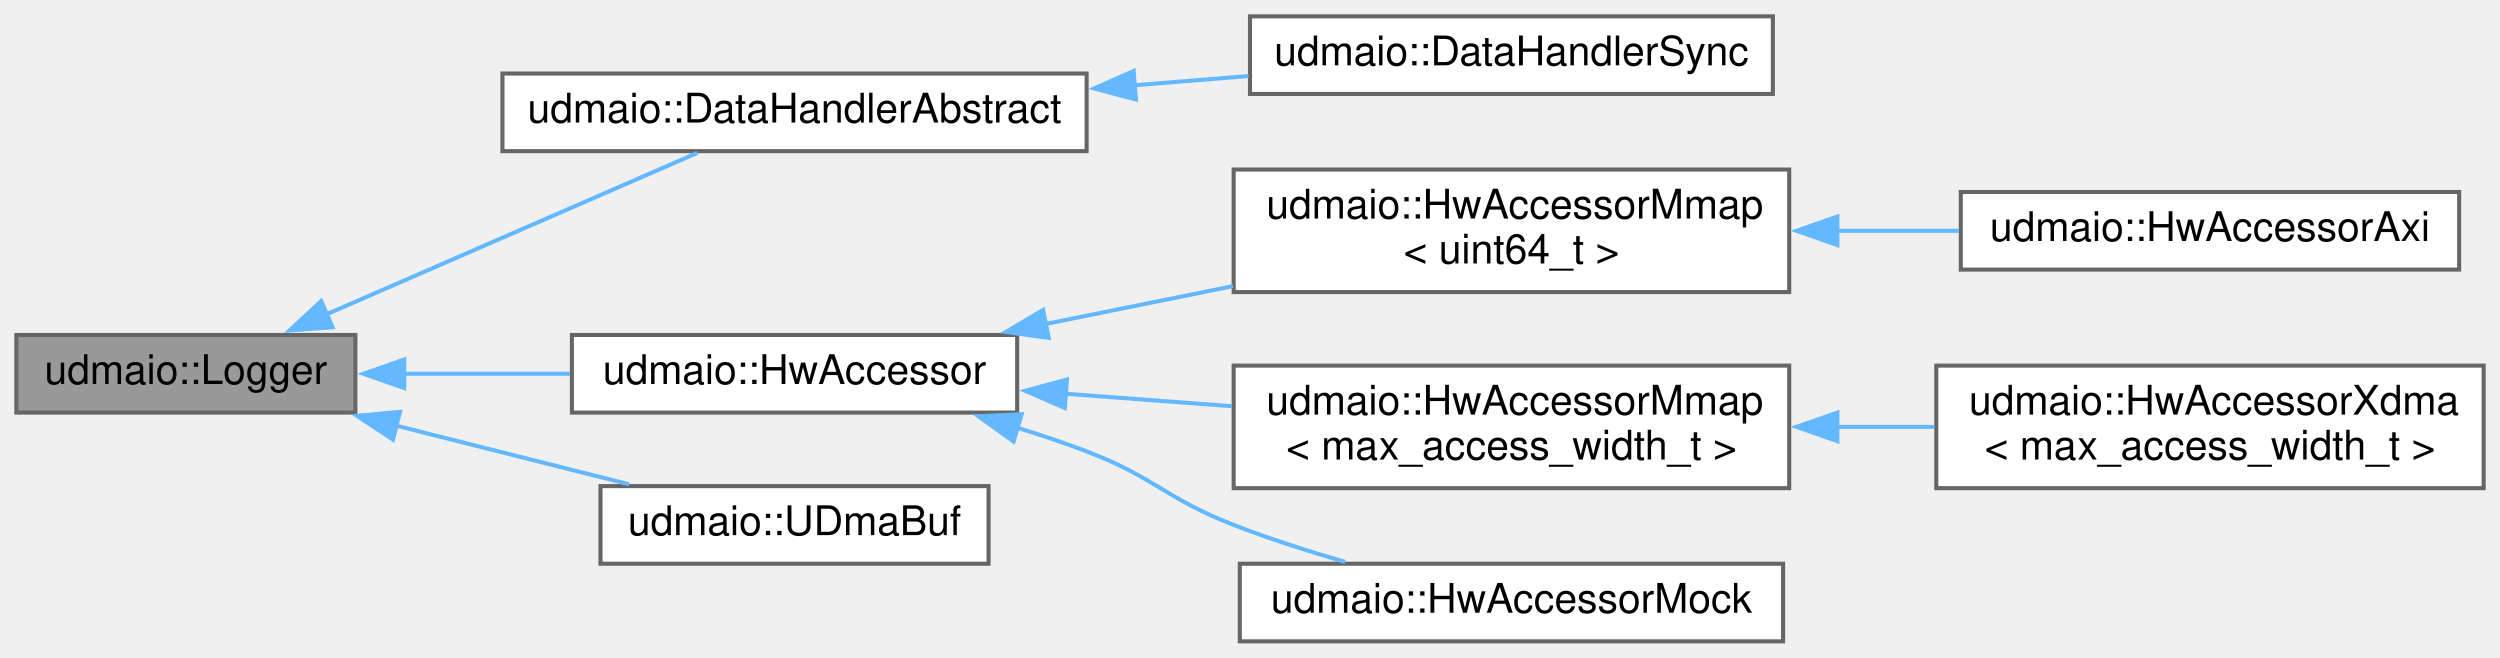
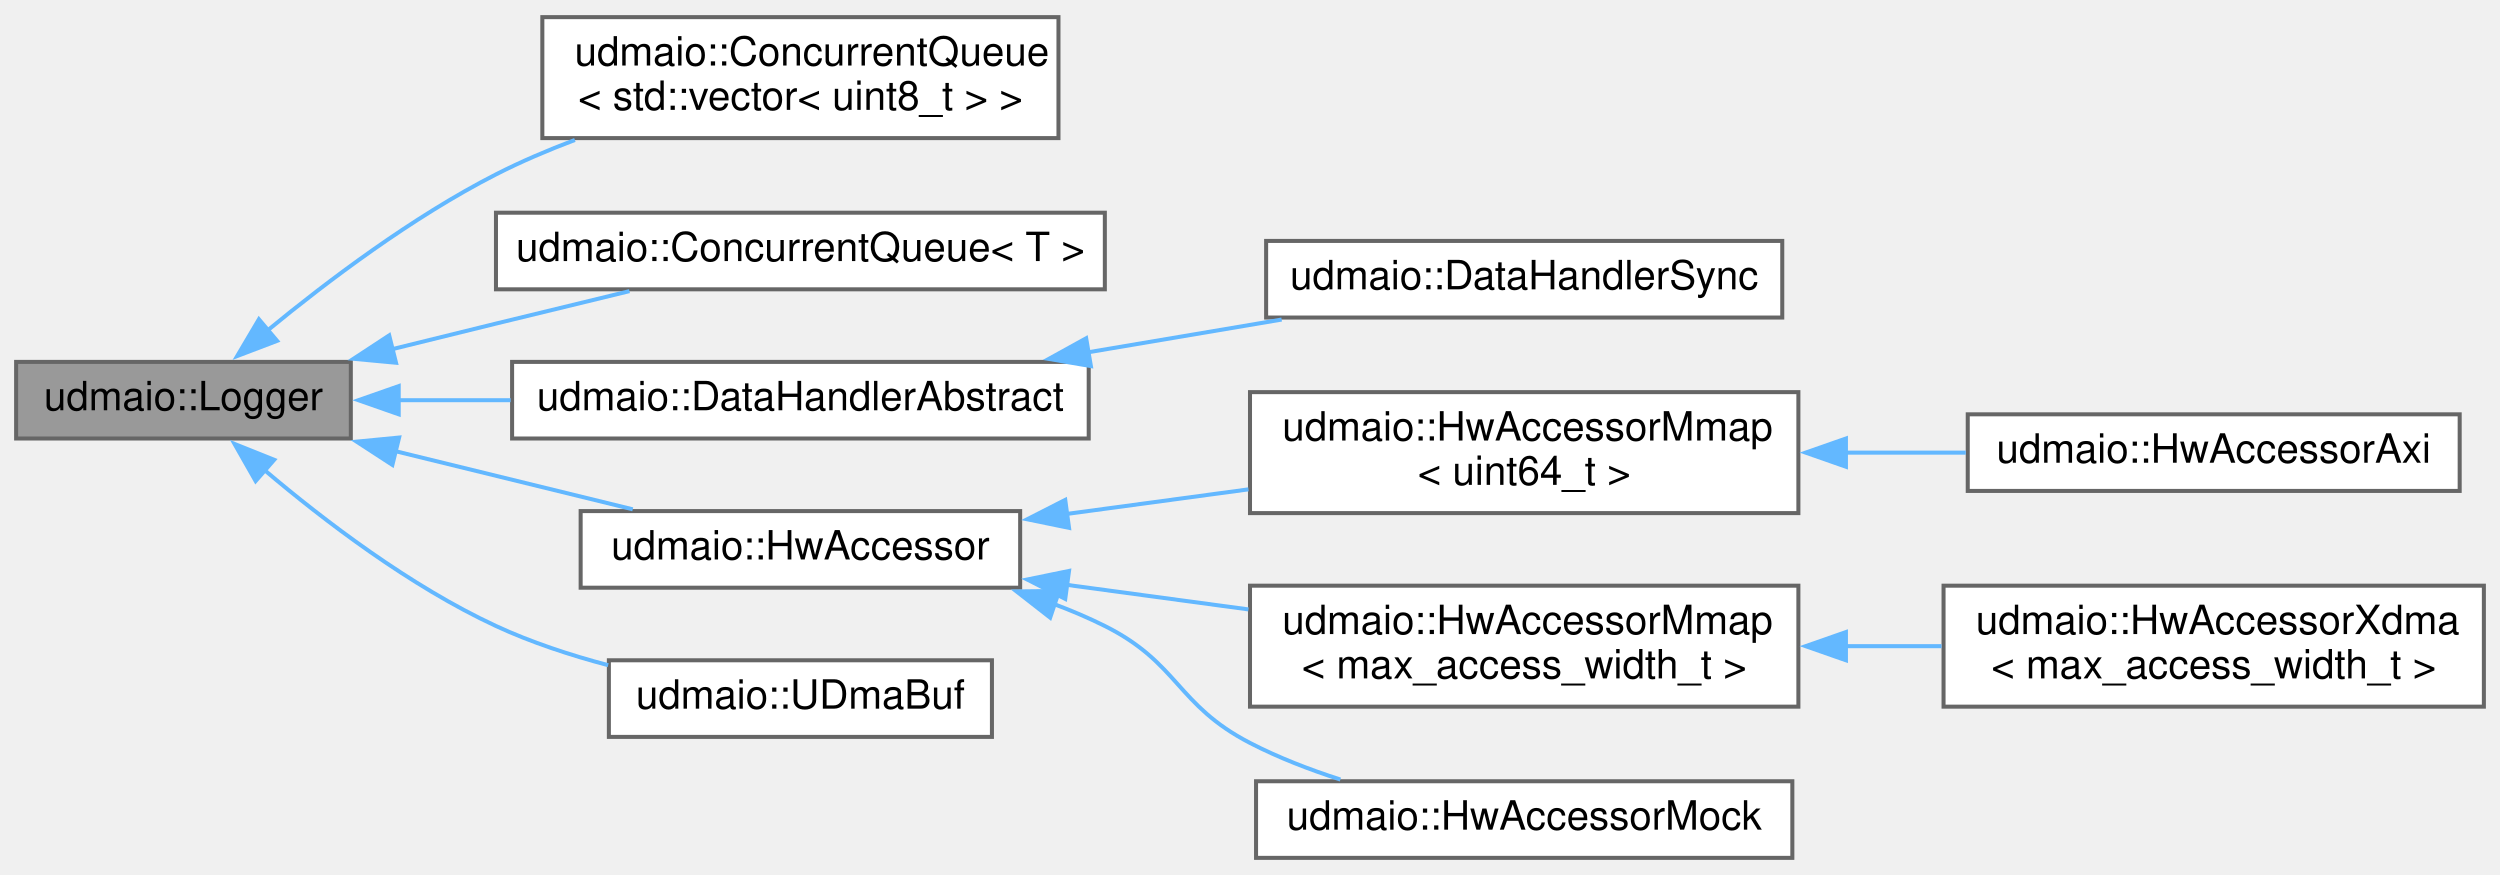
- <svg xmlns="http://www.w3.org/2000/svg" xmlns:xlink="http://www.w3.org/1999/xlink" width="612pt" height="161pt" viewBox="0.00 0.00 612.00 161.00">
-   <g id="graph0" class="graph" transform="scale(1 1) rotate(0) translate(4 157)">
+ <svg xmlns="http://www.w3.org/2000/svg" xmlns:xlink="http://www.w3.org/1999/xlink" width="620pt" height="217pt" viewBox="0.00 0.00 620.00 216.50">
+   <g id="graph0" class="graph" transform="scale(1 1) rotate(0) translate(4 212.5)">
    <g id="node1" class="node">
      <g id="a_node1">
        <a xlink:title=" ">
-           <polygon fill="#999999" stroke="#666666" points="83,-75 0,-75 0,-56 83,-56 83,-75" />
-           <text text-anchor="middle" x="41.5" y="-63" font-family="Helvetica,sans-Serif" font-size="10.00">udmaio::Logger</text>
+           <polygon fill="#999999" stroke="#666666" points="83,-123 0,-123 0,-104 83,-104 83,-123" />
+           <text text-anchor="middle" x="41.5" y="-111" font-family="Helvetica,sans-Serif" font-size="10.00">udmaio::Logger</text>
        </a>
      </g>
    </g>
    <g id="node2" class="node">
      <g id="a_node2">
-         <a xlink:href="classudmaio_1_1_data_handler_abstract.html" target="_top" xlink:title="Base class to implement a DMA data reception handler.">
-           <polygon fill="white" stroke="#666666" points="262,-139 119,-139 119,-120 262,-120 262,-139" />
-           <text text-anchor="middle" x="190.5" y="-127" font-family="Helvetica,sans-Serif" font-size="10.00">udmaio::DataHandlerAbstract</text>
+         <a xlink:href="classudmaio_1_1_concurrent_queue.html" target="_top" xlink:title=" ">
+           <polygon fill="white" stroke="#666666" points="258.5,-208.5 130.5,-208.5 130.5,-178.5 258.5,-178.5 258.5,-208.5" />
+           <text text-anchor="start" x="138.5" y="-196.5" font-family="Helvetica,sans-Serif" font-size="10.00">udmaio::ConcurrentQueue</text>
+           <text text-anchor="middle" x="194.5" y="-185.5" font-family="Helvetica,sans-Serif" font-size="10.00">&lt; std::vector&lt; uint8_t &gt; &gt;</text>
        </a>
      </g>
    </g>
    <g id="edge1" class="edge">
-       <path fill="none" stroke="#63b8ff" d="M75.88,-80.03C103.63,-92.11 142.38,-108.98 166.69,-119.57" />
-       <polygon fill="#63b8ff" stroke="#63b8ff" points="77.42,-76.89 66.86,-76.1 74.63,-83.31 77.42,-76.89" />
+       <path fill="none" stroke="#63b8ff" d="M62.4,-130.84C77.19,-143.01 98.31,-158.95 119,-169.5 125.17,-172.65 131.84,-175.5 138.57,-178.04" />
+       <polygon fill="#63b8ff" stroke="#63b8ff" points="64.72,-128.22 54.82,-124.45 60.21,-133.57 64.72,-128.22" />
+     </g>
+     <g id="node3" class="node">
+       <g id="a_node3">
+         <a xlink:href="classudmaio_1_1_concurrent_queue.html" target="_top" xlink:title="Helper class to implement a blocking FIFO between threads.">
+           <polygon fill="white" stroke="#666666" points="270,-160 119,-160 119,-141 270,-141 270,-160" />
+           <text text-anchor="middle" x="194.5" y="-148" font-family="Helvetica,sans-Serif" font-size="10.00">udmaio::ConcurrentQueue&lt; T &gt;</text>
+         </a>
+       </g>
+     </g>
+     <g id="edge2" class="edge">
+       <path fill="none" stroke="#63b8ff" d="M93.28,-126.16C101.86,-128.29 110.68,-130.46 119,-132.5 129.73,-135.13 141.33,-137.94 152.11,-140.55" />
+       <polygon fill="#63b8ff" stroke="#63b8ff" points="94.21,-122.79 83.66,-123.77 92.52,-129.58 94.21,-122.79" />
    </g>
    <g id="node4" class="node">
      <g id="a_node4">
-         <a xlink:href="classudmaio_1_1_hw_accessor.html" target="_top" xlink:title="Base class for hardware access.">
-           <polygon fill="white" stroke="#666666" points="245,-75 136,-75 136,-56 245,-56 245,-75" />
-           <text text-anchor="middle" x="190.5" y="-63" font-family="Helvetica,sans-Serif" font-size="10.00">udmaio::HwAccessor</text>
+         <a xlink:href="classudmaio_1_1_data_handler_abstract.html" target="_top" xlink:title="Base class to implement a DMA data reception handler.">
+           <polygon fill="white" stroke="#666666" points="266,-123 123,-123 123,-104 266,-104 266,-123" />
+           <text text-anchor="middle" x="194.5" y="-111" font-family="Helvetica,sans-Serif" font-size="10.00">udmaio::DataHandlerAbstract</text>
        </a>
      </g>
    </g>
    <g id="edge3" class="edge">
-       <path fill="none" stroke="#63b8ff" d="M94.77,-65.5C108.01,-65.5 122.26,-65.5 135.57,-65.5" />
-       <polygon fill="#63b8ff" stroke="#63b8ff" points="94.96,-62 84.96,-65.5 94.96,-69 94.96,-62" />
+       <path fill="none" stroke="#63b8ff" d="M94.84,-113.5C103.81,-113.5 113.27,-113.5 122.64,-113.5" />
+       <polygon fill="#63b8ff" stroke="#63b8ff" points="94.88,-110 84.88,-113.5 94.88,-117 94.88,-110" />
+     </g>
+     <g id="node6" class="node">
+       <g id="a_node6">
+         <a xlink:href="classudmaio_1_1_hw_accessor.html" target="_top" xlink:title="Base class for hardware access.">
+           <polygon fill="white" stroke="#666666" points="249,-86 140,-86 140,-67 249,-67 249,-86" />
+           <text text-anchor="middle" x="194.5" y="-74" font-family="Helvetica,sans-Serif" font-size="10.00">udmaio::HwAccessor</text>
+         </a>
+       </g>
+     </g>
+     <g id="edge5" class="edge">
+       <path fill="none" stroke="#63b8ff" d="M93.98,-100.88C113.23,-96.17 134.8,-90.88 152.92,-86.44" />
+       <polygon fill="#63b8ff" stroke="#63b8ff" points="93.31,-97.45 84.44,-103.22 94.98,-104.24 93.31,-97.45" />
+     </g>
+     <g id="node12" class="node">
+       <g id="a_node12">
+         <a xlink:href="classudmaio_1_1_u_dma_buf.html" target="_top" xlink:title="DMA data buffer accessed over AXI/UIO, implemented w/ udmabuf (see https://github....">
+           <polygon fill="white" stroke="#666666" points="242,-49 147,-49 147,-30 242,-30 242,-49" />
+           <text text-anchor="middle" x="194.5" y="-37" font-family="Helvetica,sans-Serif" font-size="10.00">udmaio::UDmaBuf</text>
+         </a>
+       </g>
+     </g>
+     <g id="edge11" class="edge">
+       <path fill="none" stroke="#63b8ff" d="M61.66,-96.12C76.36,-83.66 97.69,-67.39 119,-57.5 127.69,-53.47 137.39,-50.28 146.83,-47.78" />
+       <polygon fill="#63b8ff" stroke="#63b8ff" points="59.4,-93.45 54.16,-102.66 64,-98.72 59.4,-93.45" />
+     </g>
+     <g id="node5" class="node">
+       <g id="a_node5">
+         <a xlink:href="classudmaio_1_1_data_handler_sync.html" target="_top" xlink:title="Synchronous data handler with blocking read interface.">
+           <polygon fill="white" stroke="#666666" points="438,-153 310,-153 310,-134 438,-134 438,-153" />
+           <text text-anchor="middle" x="374" y="-141" font-family="Helvetica,sans-Serif" font-size="10.00">udmaio::DataHandlerSync</text>
+         </a>
+       </g>
+     </g>
+     <g id="edge4" class="edge">
+       <path fill="none" stroke="#63b8ff" d="M265.52,-125.33C281.51,-128.04 298.36,-130.89 313.85,-133.5" />
+       <polygon fill="#63b8ff" stroke="#63b8ff" points="266.54,-121.96 256.1,-123.74 265.37,-128.86 266.54,-121.96" />
+     </g>
+     <g id="node7" class="node">
+       <g id="a_node7">
+         <a xlink:href="classudmaio_1_1_hw_accessor_mmap.html" target="_top" xlink:title=" ">
+           <polygon fill="white" stroke="#666666" points="442,-115.5 306,-115.5 306,-85.5 442,-85.5 442,-115.5" />
+           <text text-anchor="start" x="314" y="-103.5" font-family="Helvetica,sans-Serif" font-size="10.00">udmaio::HwAccessorMmap</text>
+           <text text-anchor="middle" x="374" y="-92.5" font-family="Helvetica,sans-Serif" font-size="10.00">&lt; uint64_t &gt;</text>
+         </a>
+       </g>
+     </g>
+     <g id="edge6" class="edge">
+       <path fill="none" stroke="#63b8ff" d="M260.3,-85.26C275.05,-87.26 290.76,-89.38 305.62,-91.39" />
+       <polygon fill="#63b8ff" stroke="#63b8ff" points="261.12,-81.84 250.74,-83.97 260.18,-88.78 261.12,-81.84" />
+     </g>
+     <g id="node9" class="node">
+       <g id="a_node9">
+         <a xlink:href="classudmaio_1_1_hw_accessor_mmap.html" target="_top" xlink:title=" ">
+           <polygon fill="white" stroke="#666666" points="442,-67.5 306,-67.5 306,-37.5 442,-37.5 442,-67.5" />
+           <text text-anchor="start" x="314" y="-55.5" font-family="Helvetica,sans-Serif" font-size="10.00">udmaio::HwAccessorMmap</text>
+           <text text-anchor="middle" x="374" y="-44.5" font-family="Helvetica,sans-Serif" font-size="10.00">&lt; max_access_width_t &gt;</text>
+         </a>
+       </g>
+     </g>
+     <g id="edge8" class="edge">
+       <path fill="none" stroke="#63b8ff" d="M260.3,-67.74C275.05,-65.74 290.76,-63.62 305.62,-61.61" />
+       <polygon fill="#63b8ff" stroke="#63b8ff" points="260.18,-64.22 250.74,-69.03 261.12,-71.16 260.18,-64.22" />
+     </g>
+     <g id="node11" class="node">
+       <g id="a_node11">
+         <a xlink:href="classudmaio_1_1_hw_accessor_mock.html" target="_top" xlink:title=" ">
+           <polygon fill="white" stroke="#666666" points="440.5,-19 307.5,-19 307.5,0 440.5,0 440.5,-19" />
+           <text text-anchor="middle" x="374" y="-7" font-family="Helvetica,sans-Serif" font-size="10.00">udmaio::HwAccessorMock</text>
+         </a>
+       </g>
+     </g>
+     <g id="edge10" class="edge">
+       <path fill="none" stroke="#63b8ff" d="M257.5,-62.9C261.81,-61.29 266.02,-59.49 270,-57.5 288.37,-48.31 287.75,-37.94 306,-28.5 312.98,-24.89 320.74,-21.89 328.42,-19.42" />
+       <polygon fill="#63b8ff" stroke="#63b8ff" points="256.44,-59.57 248.09,-66.08 258.68,-66.2 256.44,-59.57" />
+     </g>
+     <g id="node8" class="node">
+       <g id="a_node8">
+         <a xlink:href="classudmaio_1_1_hw_accessor_axi.html" target="_top" xlink:title=" ">
+           <polygon fill="white" stroke="#666666" points="606,-110 484,-110 484,-91 606,-91 606,-110" />
+           <text text-anchor="middle" x="545" y="-98" font-family="Helvetica,sans-Serif" font-size="10.00">udmaio::HwAccessorAxi</text>
+         </a>
+       </g>
+     </g>
+     <g id="edge7" class="edge">
+       <path fill="none" stroke="#63b8ff" d="M453.56,-100.5C463.63,-100.5 473.81,-100.5 483.52,-100.5" />
+       <polygon fill="#63b8ff" stroke="#63b8ff" points="453.79,-97 443.79,-100.5 453.79,-104 453.79,-97" />
    </g>
    <g id="node10" class="node">
      <g id="a_node10">
-         <a xlink:href="classudmaio_1_1_u_dma_buf.html" target="_top" xlink:title="DMA data buffer accessed over AXI/UIO, implemented w/ udmabuf (see https://github....">
-           <polygon fill="white" stroke="#666666" points="238,-38 143,-38 143,-19 238,-19 238,-38" />
-           <text text-anchor="middle" x="190.5" y="-26" font-family="Helvetica,sans-Serif" font-size="10.00">udmaio::UDmaBuf</text>
+         <a xlink:href="classudmaio_1_1_hw_accessor_xdma.html" target="_top" xlink:title=" ">
+           <polygon fill="white" stroke="#666666" points="612,-67.5 478,-67.5 478,-37.5 612,-37.5 612,-67.5" />
+           <text text-anchor="start" x="486" y="-55.5" font-family="Helvetica,sans-Serif" font-size="10.00">udmaio::HwAccessorXdma</text>
+           <text text-anchor="middle" x="545" y="-44.5" font-family="Helvetica,sans-Serif" font-size="10.00">&lt; max_access_width_t &gt;</text>
        </a>
      </g>
    </g>
    <g id="edge9" class="edge">
-       <path fill="none" stroke="#63b8ff" d="M92.88,-52.82C111.55,-48.12 132.44,-42.86 150,-38.44" />
-       <polygon fill="#63b8ff" stroke="#63b8ff" points="92.2,-49.38 83.36,-55.22 93.91,-56.17 92.2,-49.38" />
-     </g>
-     <g id="node3" class="node">
-       <g id="a_node3">
-         <a xlink:href="classudmaio_1_1_data_handler_sync.html" target="_top" xlink:title="Synchronous data handler with blocking read interface.">
-           <polygon fill="white" stroke="#666666" points="430,-153 302,-153 302,-134 430,-134 430,-153" />
-           <text text-anchor="middle" x="366" y="-141" font-family="Helvetica,sans-Serif" font-size="10.00">udmaio::DataHandlerSync</text>
-         </a>
-       </g>
-     </g>
-     <g id="edge2" class="edge">
-       <path fill="none" stroke="#63b8ff" d="M273.71,-136.13C283.1,-136.89 292.56,-137.65 301.65,-138.39" />
-       <polygon fill="#63b8ff" stroke="#63b8ff" points="274.08,-132.65 263.83,-135.34 273.51,-139.63 274.08,-132.65" />
-     </g>
-     <g id="node5" class="node">
-       <g id="a_node5">
-         <a xlink:href="classudmaio_1_1_hw_accessor_mmap.html" target="_top" xlink:title=" ">
-           <polygon fill="white" stroke="#666666" points="434,-115.5 298,-115.5 298,-85.5 434,-85.5 434,-115.5" />
-           <text text-anchor="start" x="306" y="-103.5" font-family="Helvetica,sans-Serif" font-size="10.00">udmaio::HwAccessorMmap</text>
-           <text text-anchor="middle" x="366" y="-92.5" font-family="Helvetica,sans-Serif" font-size="10.00">&lt; uint64_t &gt;</text>
-         </a>
-       </g>
-     </g>
-     <g id="edge4" class="edge">
-       <path fill="none" stroke="#63b8ff" d="M251.85,-77.67C266.69,-80.67 282.67,-83.89 297.81,-86.95" />
-       <polygon fill="#63b8ff" stroke="#63b8ff" points="252.73,-74.28 242.24,-75.74 251.35,-81.14 252.73,-74.28" />
-     </g>
-     <g id="node7" class="node">
-       <g id="a_node7">
-         <a xlink:href="classudmaio_1_1_hw_accessor_mmap.html" target="_top" xlink:title=" ">
-           <polygon fill="white" stroke="#666666" points="434,-67.5 298,-67.5 298,-37.5 434,-37.5 434,-67.5" />
-           <text text-anchor="start" x="306" y="-55.5" font-family="Helvetica,sans-Serif" font-size="10.00">udmaio::HwAccessorMmap</text>
-           <text text-anchor="middle" x="366" y="-44.5" font-family="Helvetica,sans-Serif" font-size="10.00">&lt; max_access_width_t &gt;</text>
-         </a>
-       </g>
-     </g>
-     <g id="edge6" class="edge">
-       <path fill="none" stroke="#63b8ff" d="M256.92,-60.6C270.23,-59.6 284.25,-58.55 297.62,-57.55" />
-       <polygon fill="#63b8ff" stroke="#63b8ff" points="256.67,-57.11 246.95,-61.34 257.19,-64.09 256.67,-57.11" />
-     </g>
-     <g id="node9" class="node">
-       <g id="a_node9">
-         <a xlink:href="classudmaio_1_1_hw_accessor_mock.html" target="_top" xlink:title=" ">
-           <polygon fill="white" stroke="#666666" points="432.5,-19 299.5,-19 299.5,0 432.5,0 432.5,-19" />
-           <text text-anchor="middle" x="366" y="-7" font-family="Helvetica,sans-Serif" font-size="10.00">udmaio::HwAccessorMock</text>
-         </a>
-       </g>
-     </g>
-     <g id="edge8" class="edge">
-       <path fill="none" stroke="#63b8ff" d="M245.1,-52.27C250.86,-50.49 256.58,-48.56 262,-46.5 278.72,-40.14 281.32,-34.97 298,-28.5 306.68,-25.13 316.2,-22.07 325.27,-19.44" />
-       <polygon fill="#63b8ff" stroke="#63b8ff" points="244.13,-48.91 235.52,-55.08 246.1,-55.62 244.13,-48.91" />
-     </g>
-     <g id="node6" class="node">
-       <g id="a_node6">
-         <a xlink:href="classudmaio_1_1_hw_accessor_axi.html" target="_top" xlink:title=" ">
-           <polygon fill="white" stroke="#666666" points="598,-110 476,-110 476,-91 598,-91 598,-110" />
-           <text text-anchor="middle" x="537" y="-98" font-family="Helvetica,sans-Serif" font-size="10.00">udmaio::HwAccessorAxi</text>
-         </a>
-       </g>
-     </g>
-     <g id="edge5" class="edge">
-       <path fill="none" stroke="#63b8ff" d="M445.56,-100.5C455.63,-100.5 465.81,-100.5 475.52,-100.5" />
-       <polygon fill="#63b8ff" stroke="#63b8ff" points="445.79,-97 435.79,-100.5 445.79,-104 445.79,-97" />
-     </g>
-     <g id="node8" class="node">
-       <g id="a_node8">
-         <a xlink:href="classudmaio_1_1_hw_accessor_xdma.html" target="_top" xlink:title=" ">
-           <polygon fill="white" stroke="#666666" points="604,-67.5 470,-67.5 470,-37.5 604,-37.5 604,-67.5" />
-           <text text-anchor="start" x="478" y="-55.5" font-family="Helvetica,sans-Serif" font-size="10.00">udmaio::HwAccessorXdma</text>
-           <text text-anchor="middle" x="537" y="-44.5" font-family="Helvetica,sans-Serif" font-size="10.00">&lt; max_access_width_t &gt;</text>
-         </a>
-       </g>
-     </g>
-     <g id="edge7" class="edge">
-       <path fill="none" stroke="#63b8ff" d="M445.53,-52.5C453.55,-52.5 461.64,-52.5 469.5,-52.5" />
-       <polygon fill="#63b8ff" stroke="#63b8ff" points="445.79,-49 435.79,-52.5 445.79,-56 445.79,-49" />
+       <path fill="none" stroke="#63b8ff" d="M453.53,-52.5C461.55,-52.5 469.64,-52.5 477.5,-52.5" />
+       <polygon fill="#63b8ff" stroke="#63b8ff" points="453.79,-49 443.79,-52.5 453.79,-56 453.79,-49" />
    </g>
  </g>
</svg>
